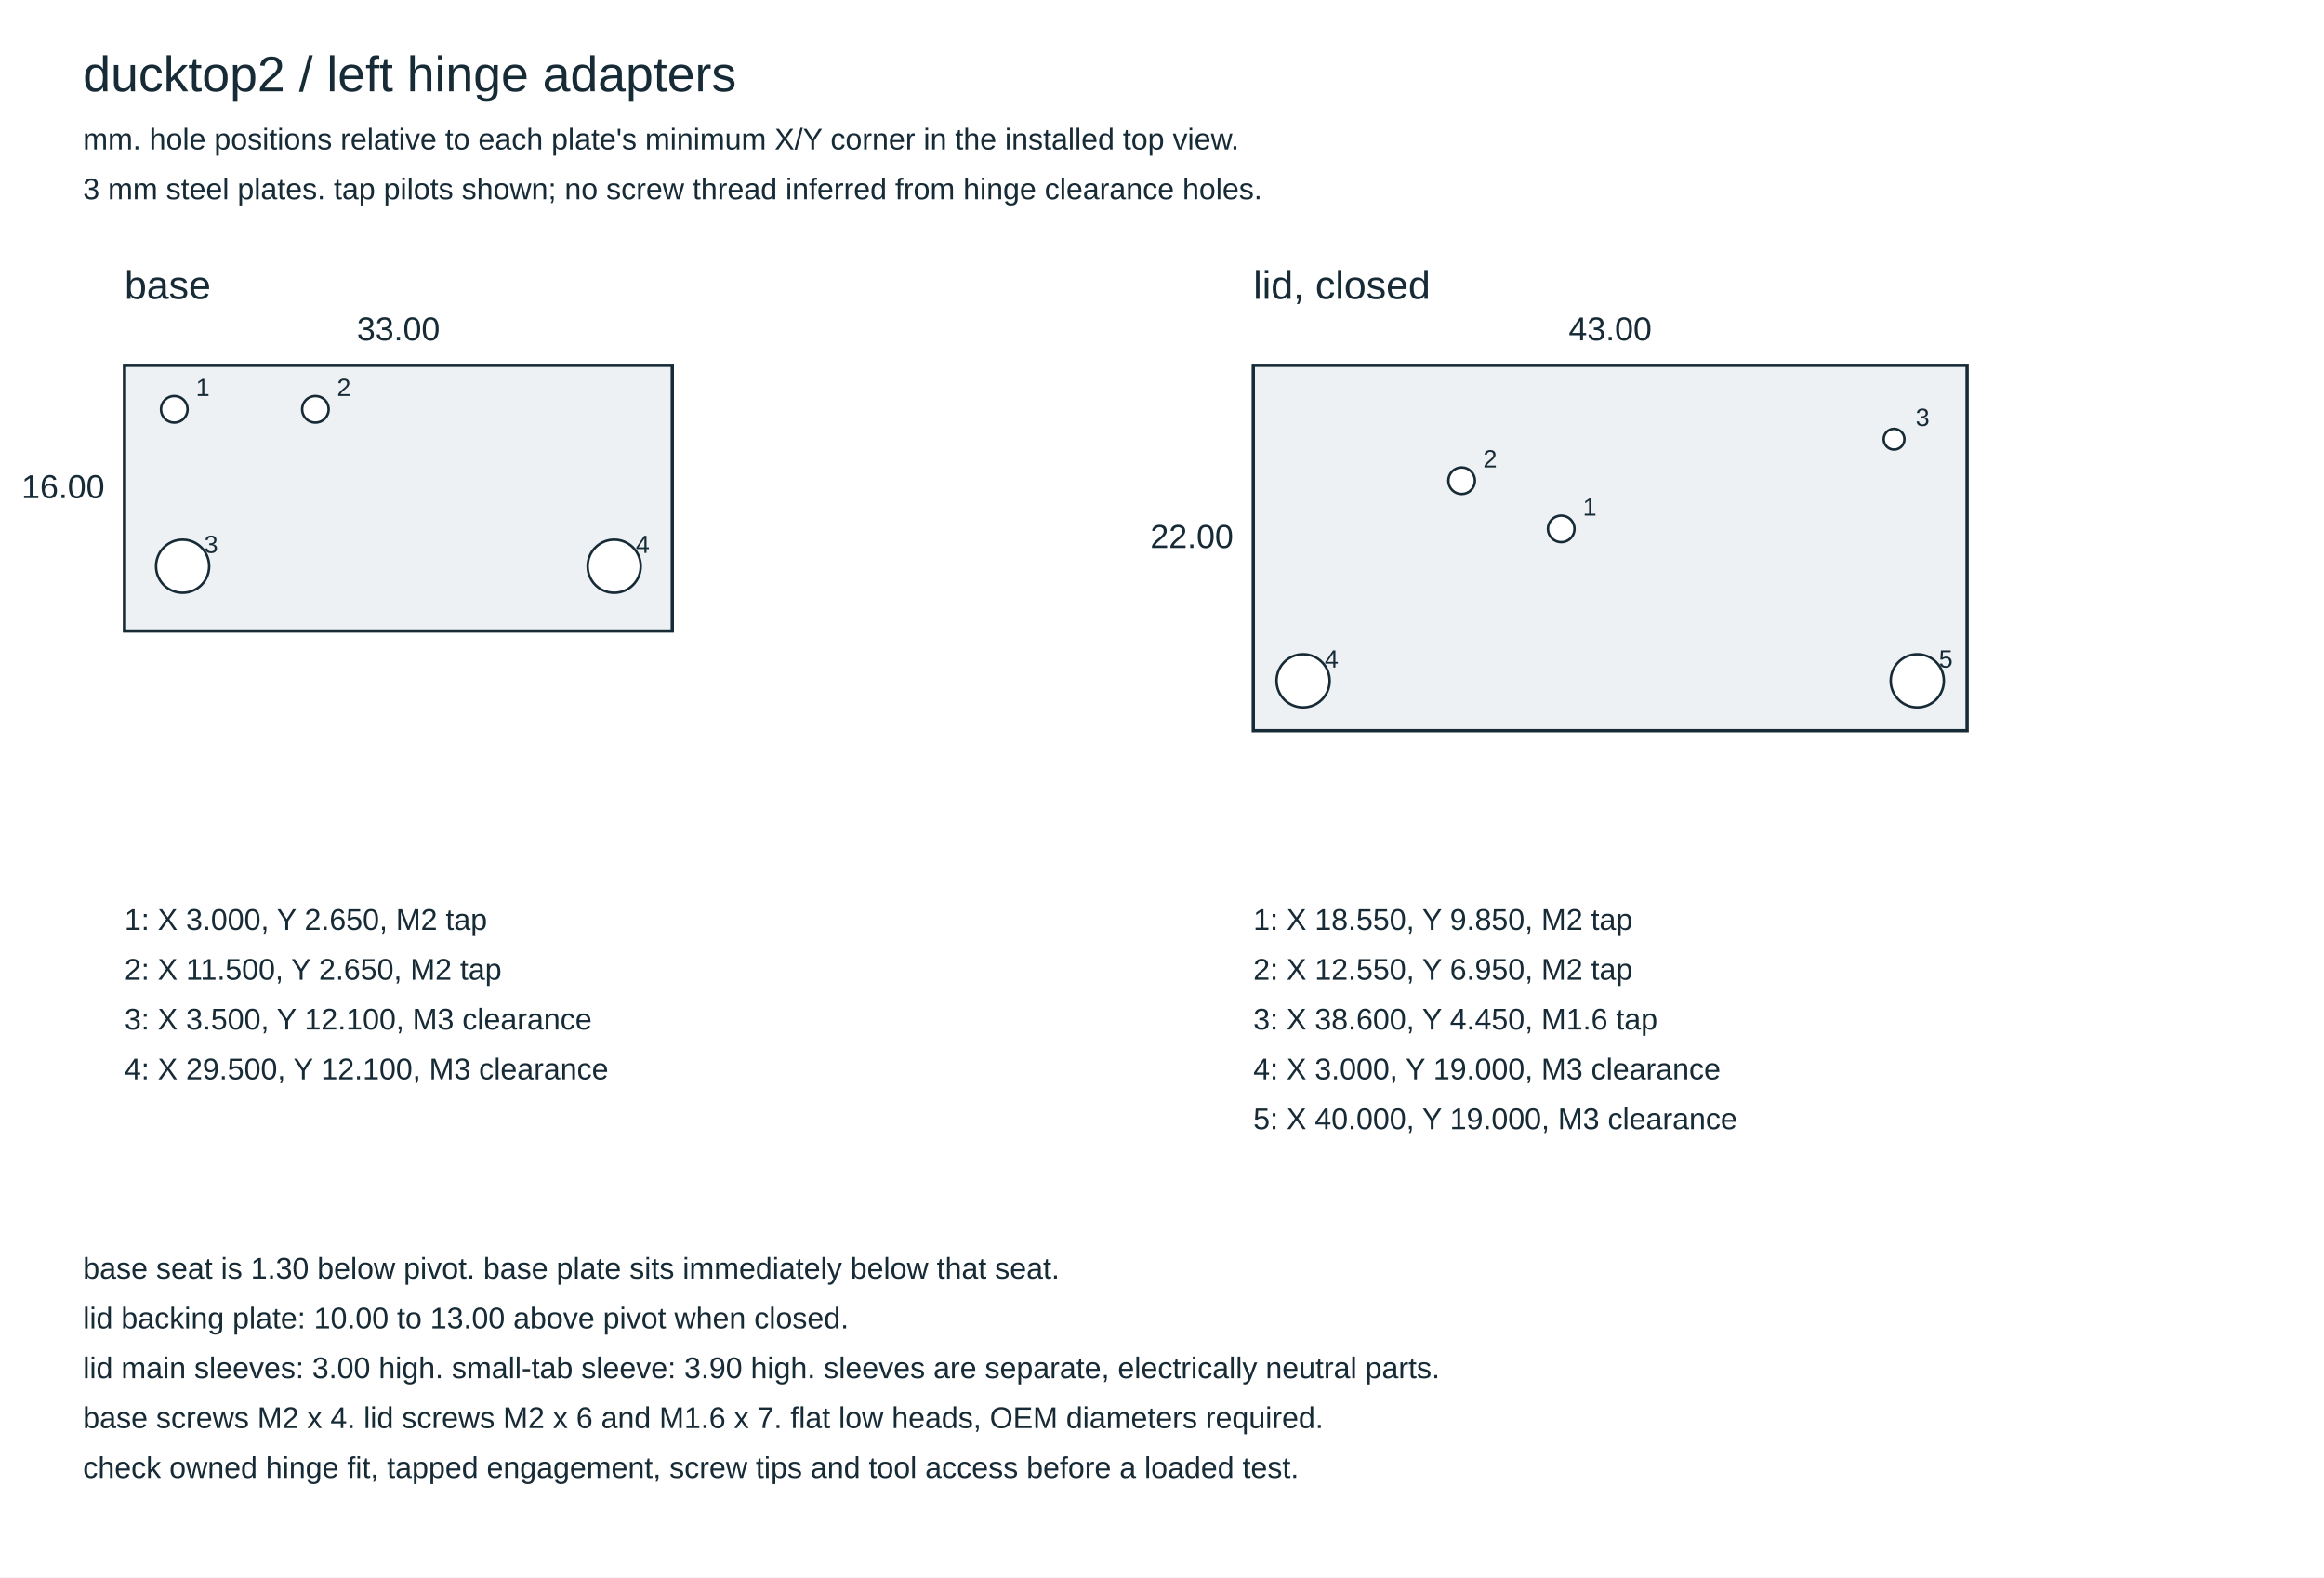
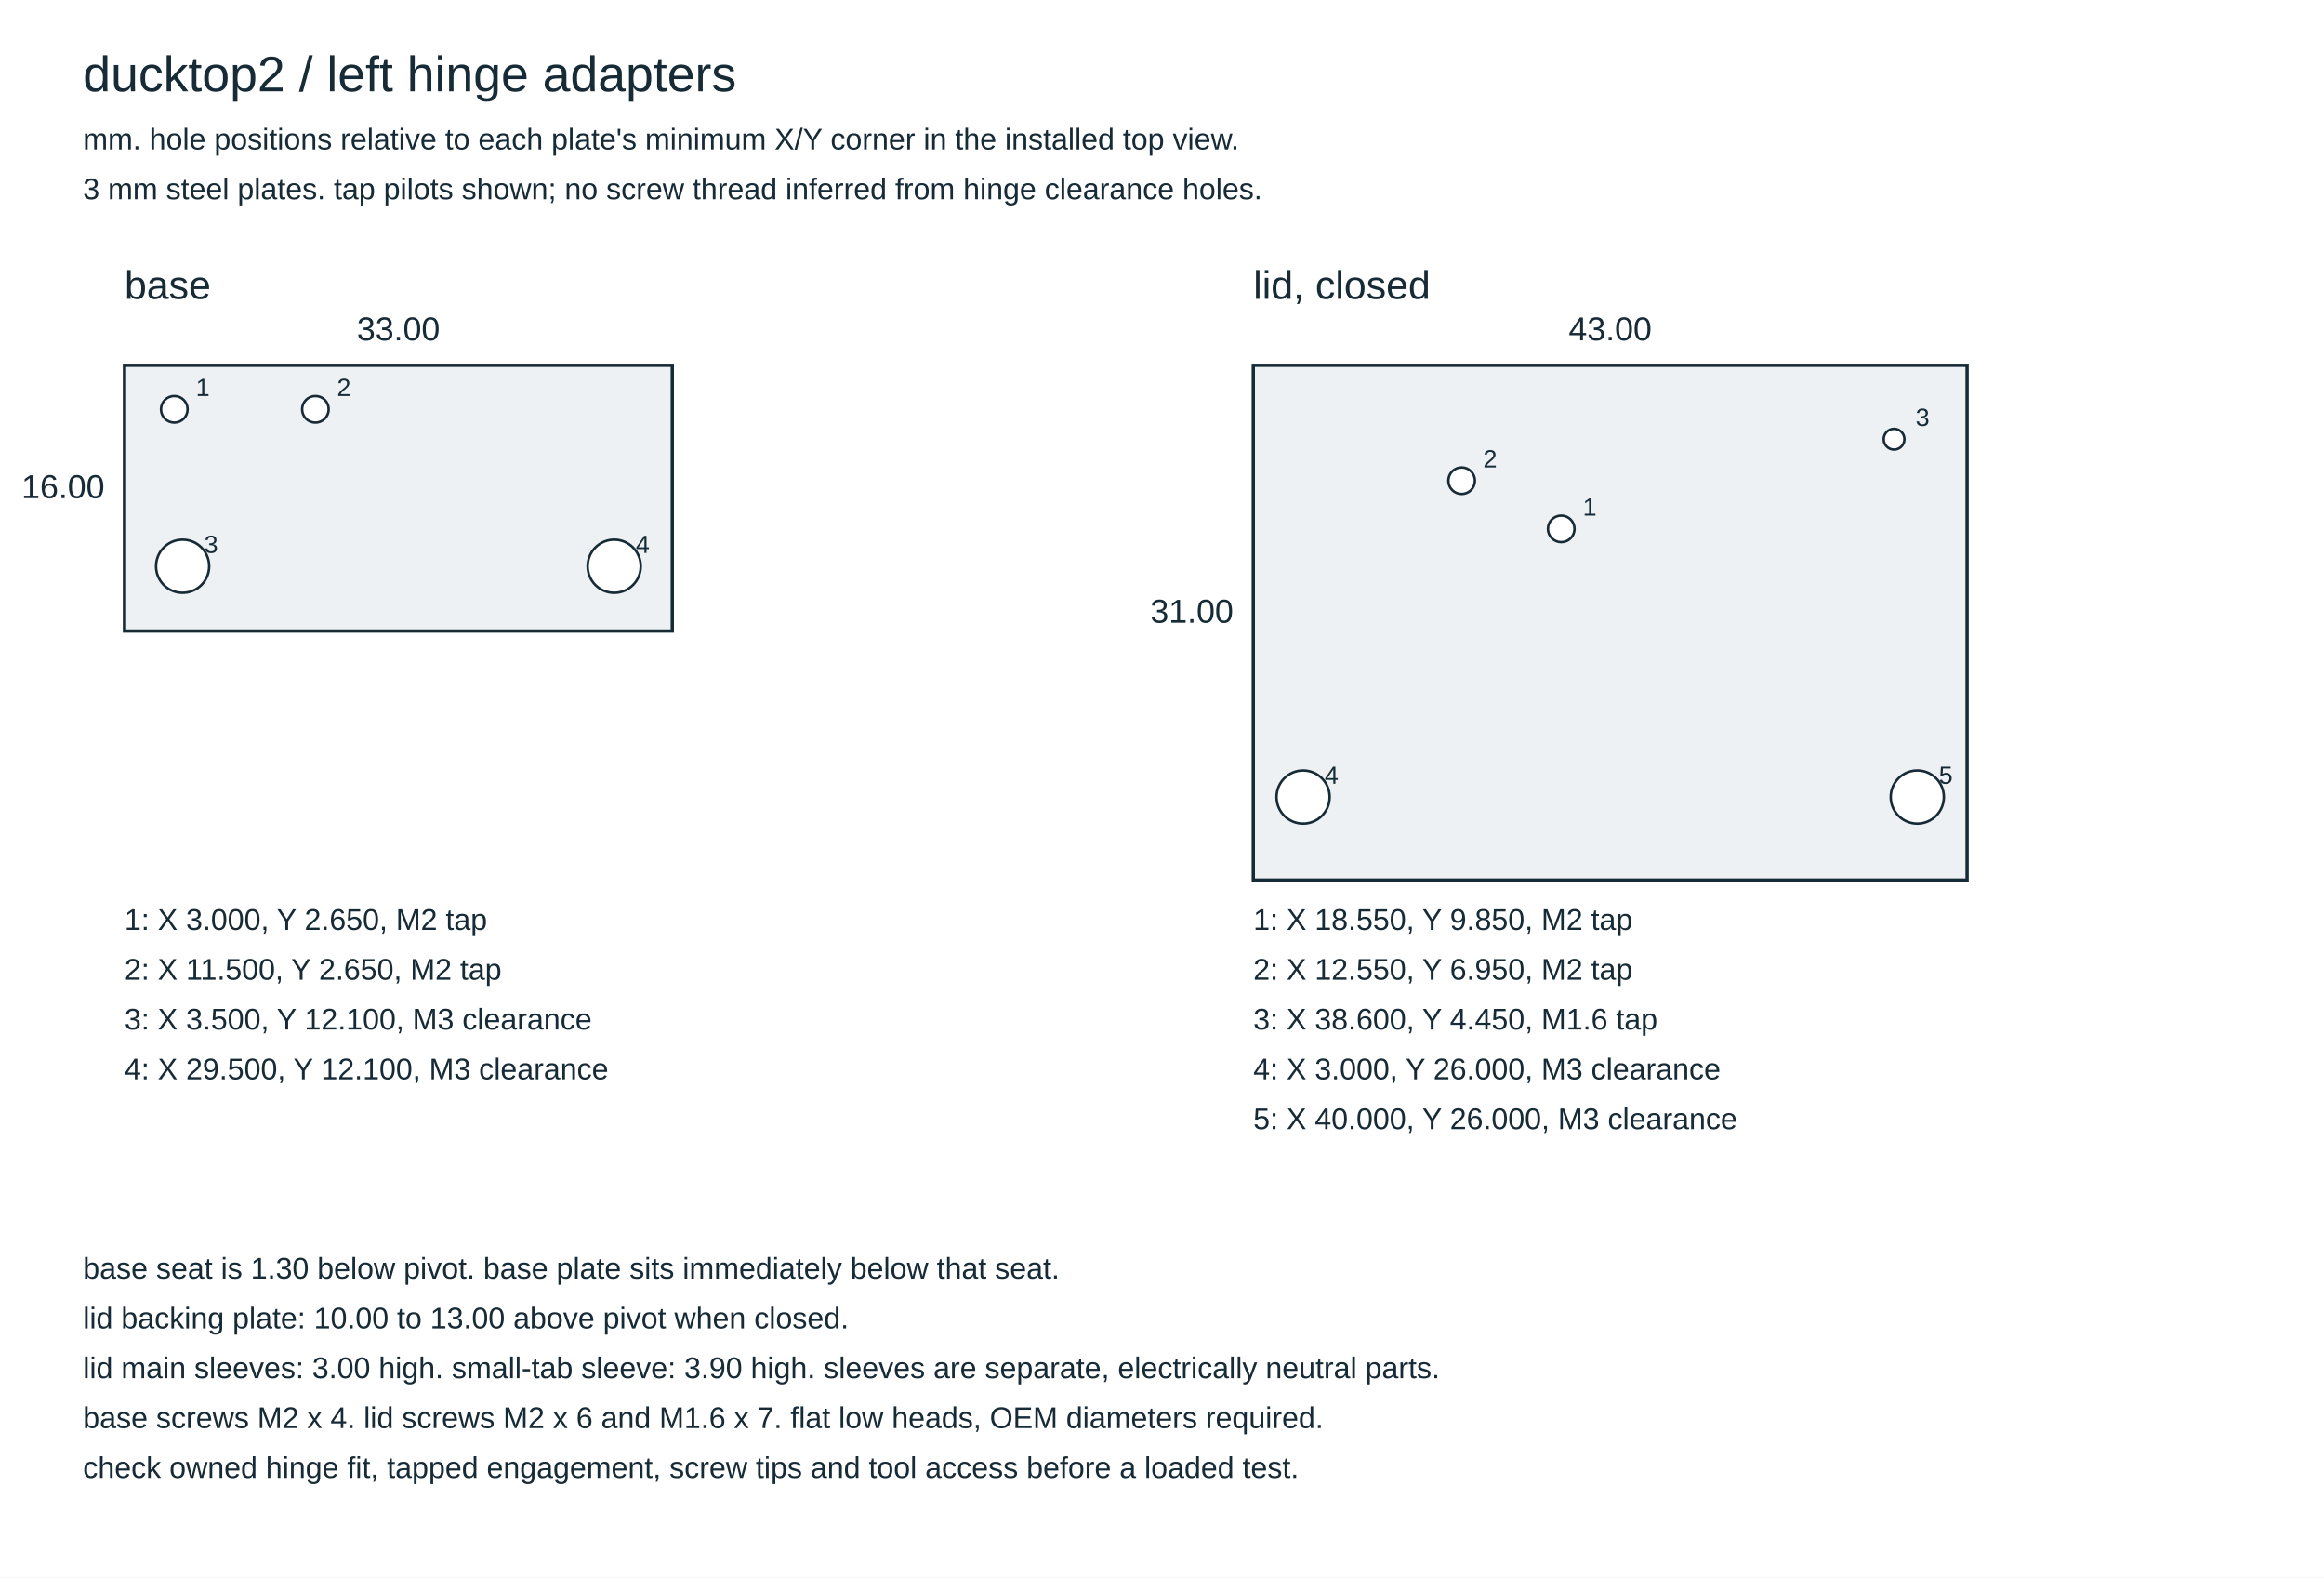
<svg xmlns="http://www.w3.org/2000/svg" width="1400" height="950" viewBox="0 0 1400 950">
  <rect width="1400" height="950" fill="white" />
  <g font-family="Arial,sans-serif" fill="#172b37">
    <text x="50" y="55" font-size="30">ducktop2 / left hinge adapters</text>
    <text x="50" y="90" font-size="18">mm. hole positions relative to each plate's minimum X/Y corner in the installed top view.</text>
    <text x="50" y="120" font-size="18">3 mm steel plates. tap pilots shown; no screw thread inferred from hinge clearance holes.</text>
    <text x="75" y="180" font-size="24">base</text>
    <rect x="75" y="220" width="330.0" height="160.0" fill="#edf1f4" stroke="#172b37" stroke-width="2" />
    <text x="240.0" y="205" text-anchor="middle" font-size="20">33.00</text>
    <text x="63" y="300.0" text-anchor="end" font-size="20">16.00</text>
    <circle cx="105.0" cy="246.5" r="8.0" fill="white" stroke="#172b37" stroke-width="1.5" />
    <text x="118.0" y="238.5" font-size="15">1</text>
    <text x="75" y="560" font-size="18">1: X 3.000, Y 2.650, M2 tap</text>
    <circle cx="190.0" cy="246.5" r="8.0" fill="white" stroke="#172b37" stroke-width="1.5" />
    <text x="203.0" y="238.5" font-size="15">2</text>
    <text x="75" y="590" font-size="18">2: X 11.500, Y 2.650, M2 tap</text>
    <circle cx="110.0" cy="341.0" r="16.0" fill="white" stroke="#172b37" stroke-width="1.5" />
    <text x="123.0" y="333.0" font-size="15">3</text>
    <text x="75" y="620" font-size="18">3: X 3.500, Y 12.100, M3 clearance</text>
    <circle cx="370.0" cy="341.0" r="16.0" fill="white" stroke="#172b37" stroke-width="1.5" />
    <text x="383.0" y="333.0" font-size="15">4</text>
    <text x="75" y="650" font-size="18">4: X 29.500, Y 12.100, M3 clearance</text>
    <text x="755" y="180" font-size="24">lid, closed</text>
-     <rect x="755" y="220" width="430.0" height="220.0" fill="#edf1f4" stroke="#172b37" stroke-width="2" />
+     <rect x="755" y="220" width="430.0" height="310.0" fill="#edf1f4" stroke="#172b37" stroke-width="2" />
    <text x="970.0" y="205" text-anchor="middle" font-size="20">43.00</text>
-     <text x="743" y="330.0" text-anchor="end" font-size="20">22.00</text>
+     <text x="743" y="375.0" text-anchor="end" font-size="20">31.00</text>
    <circle cx="940.5" cy="318.5" r="8.0" fill="white" stroke="#172b37" stroke-width="1.5" />
    <text x="953.5" y="310.5" font-size="15">1</text>
    <text x="755" y="560" font-size="18">1: X 18.550, Y 9.850, M2 tap</text>
    <circle cx="880.5" cy="289.5" r="8.0" fill="white" stroke="#172b37" stroke-width="1.5" />
    <text x="893.5" y="281.5" font-size="15">2</text>
    <text x="755" y="590" font-size="18">2: X 12.550, Y 6.950, M2 tap</text>
    <circle cx="1141.0" cy="264.5" r="6.25" fill="white" stroke="#172b37" stroke-width="1.5" />
    <text x="1154.0" y="256.5" font-size="15">3</text>
    <text x="755" y="620" font-size="18">3: X 38.600, Y 4.450, M1.6 tap</text>
-     <circle cx="785.0" cy="410.0" r="16.0" fill="white" stroke="#172b37" stroke-width="1.5" />
-     <text x="798.0" y="402.0" font-size="15">4</text>
-     <text x="755" y="650" font-size="18">4: X 3.000, Y 19.000, M3 clearance</text>
-     <circle cx="1155.0" cy="410.0" r="16.0" fill="white" stroke="#172b37" stroke-width="1.5" />
-     <text x="1168.0" y="402.0" font-size="15">5</text>
-     <text x="755" y="680" font-size="18">5: X 40.000, Y 19.000, M3 clearance</text>
+     <circle cx="785.0" cy="480.0" r="16.0" fill="white" stroke="#172b37" stroke-width="1.5" />
+     <text x="798.0" y="472.0" font-size="15">4</text>
+     <text x="755" y="650" font-size="18">4: X 3.000, Y 26.000, M3 clearance</text>
+     <circle cx="1155.0" cy="480.0" r="16.0" fill="white" stroke="#172b37" stroke-width="1.5" />
+     <text x="1168.0" y="472.0" font-size="15">5</text>
+     <text x="755" y="680" font-size="18">5: X 40.000, Y 26.000, M3 clearance</text>
    <text x="50" y="770" font-size="18">base seat is 1.30 below pivot. base plate sits immediately below that seat.</text>
    <text x="50" y="800" font-size="18">lid backing plate: 10.00 to 13.00 above pivot when closed.</text>
    <text x="50" y="830" font-size="18">lid main sleeves: 3.00 high. small-tab sleeve: 3.90 high. sleeves are separate, electrically neutral parts.</text>
    <text x="50" y="860" font-size="18">base screws M2 x 4. lid screws M2 x 6 and M1.6 x 7. flat low heads, OEM diameters required.</text>
    <text x="50" y="890" font-size="18">check owned hinge fit, tapped engagement, screw tips and tool access before a loaded test.</text>
  </g>
</svg>
